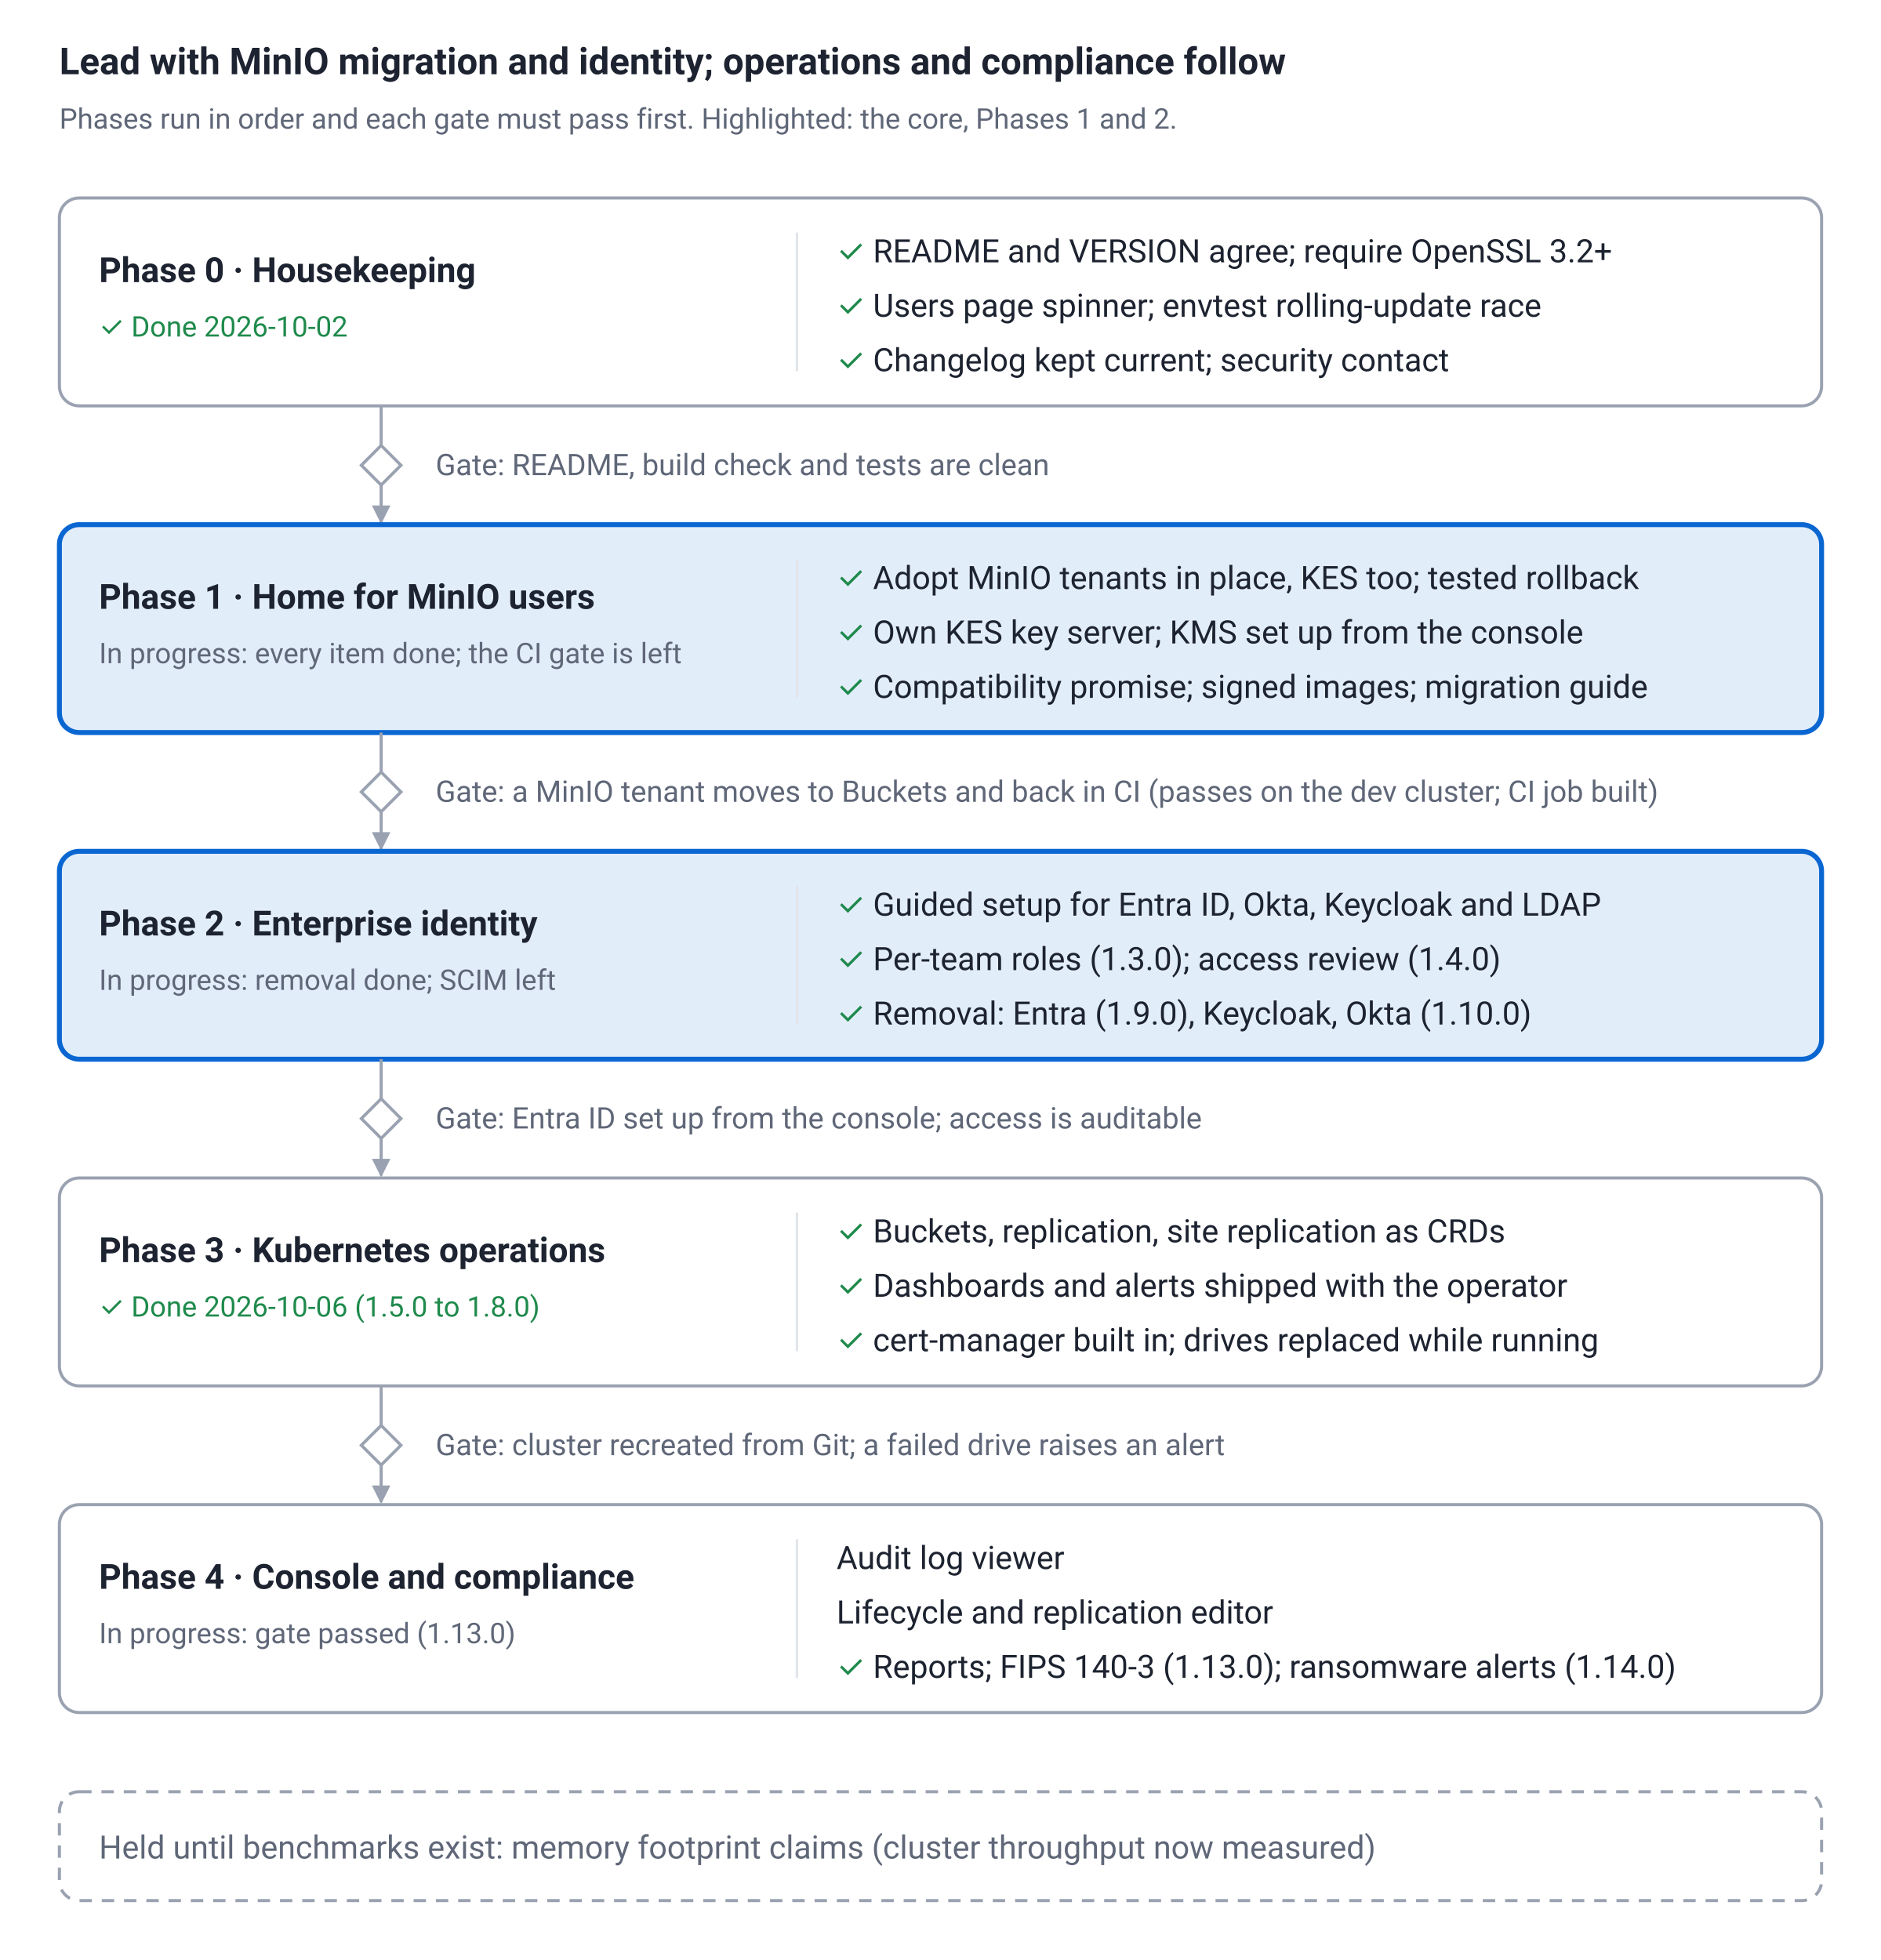
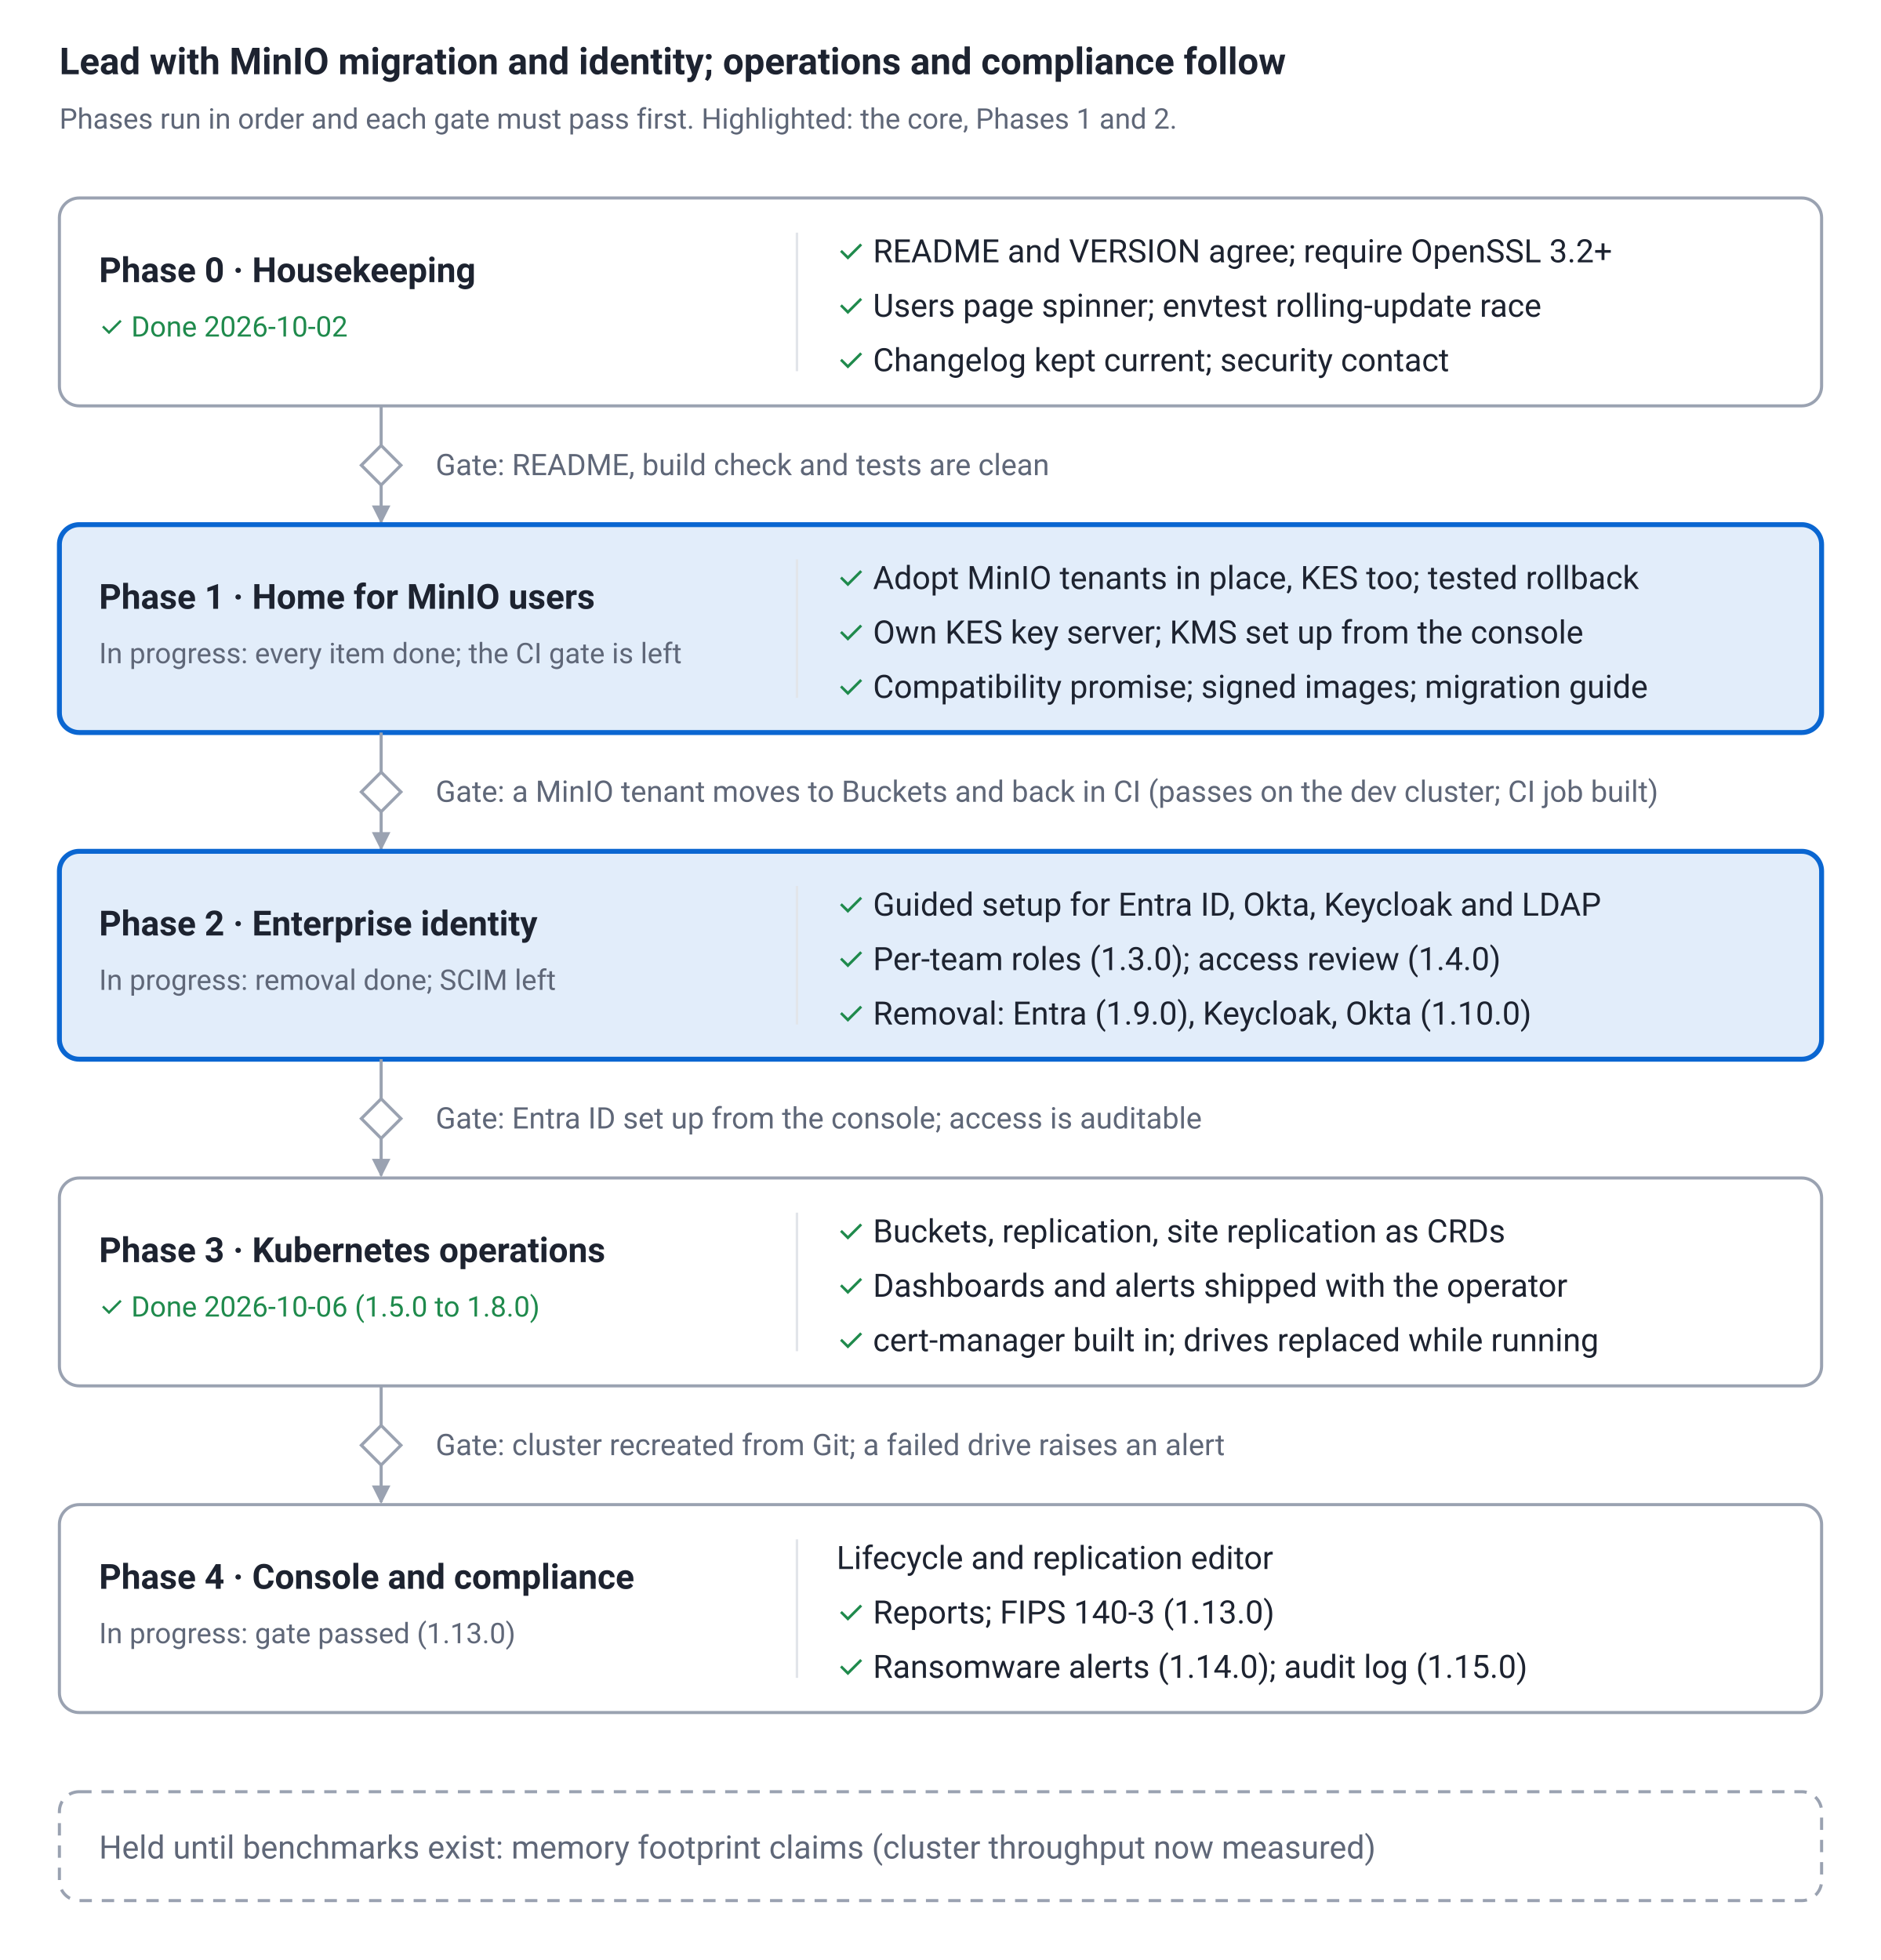
<svg xmlns="http://www.w3.org/2000/svg" viewBox="0 0 760 792" width="760" height="792" role="img" aria-label="Buckets roadmap: five phases and their gates" font-family="-apple-system, BlinkMacSystemFont, Segoe UI, Roboto, sans-serif" font-size="13">
  <rect width="760" height="792" fill="#ffffff" />
  <defs>
    <marker id="arrow" viewBox="0 0 10 10" refX="9" refY="5" markerWidth="6" markerHeight="6" orient="auto-start-reverse">
      <path d="M0 0L10 5L0 10z" fill="#9aa2b1" />
    </marker>
  </defs>
  <text x="24" y="30" font-size="15" font-weight="600" fill="#1d2330">Lead with MinIO migration and identity; operations and compliance follow</text>
  <text x="24" y="52" font-size="11.5" fill="#5f6778">Phases run in order and each gate must pass first. Highlighted: the core, Phases 1 and 2.</text>
  <rect x="24" y="80" width="712" height="84" rx="8" fill="none" stroke="#9aa2b1" stroke-width="1.25" />
  <line x1="322" y1="94" x2="322" y2="150" stroke="#e2e5ea" />
  <text x="40" y="114" font-size="14" font-weight="600" fill="#1d2330">Phase 0 · Housekeeping</text>
  <text x="40" y="136" font-size="11.5" fill="#1f8a4c">✓ Done 2026-10-02</text>
  <text x="338" y="106" fill="#1d2330">
    <tspan fill="#1f8a4c">✓</tspan> README and VERSION agree; require OpenSSL 3.2+</text>
  <text x="338" y="128" fill="#1d2330">
    <tspan fill="#1f8a4c">✓</tspan> Users page spinner; envtest rolling-update race</text>
  <text x="338" y="150" fill="#1d2330">
    <tspan fill="#1f8a4c">✓</tspan> Changelog kept current; security contact</text>
  <line x1="154" y1="164" x2="154" y2="180" stroke="#9aa2b1" stroke-width="1.25" />
  <polygon points="146,188 154,180 162,188 154,196" fill="none" stroke="#9aa2b1" stroke-width="1.25" />
  <line x1="154" y1="196" x2="154" y2="211" stroke="#9aa2b1" stroke-width="1.25" marker-end="url(#arrow)" />
  <text x="176" y="192" font-size="12" fill="#5f6778">Gate: README, build check and tests are clean</text>
  <rect x="24" y="212" width="712" height="84" rx="8" fill="#0a66d1" fill-opacity="0.12" stroke="#0a66d1" stroke-width="2" />
  <line x1="322" y1="226" x2="322" y2="282" stroke="#e2e5ea" />
  <text x="40" y="246" font-size="14" font-weight="600" fill="#1d2330">Phase 1 · Home for MinIO users</text>
  <text x="40" y="268" font-size="11.5" fill="#5f6778">In progress: every item done; the CI gate is left</text>
  <text x="338" y="238" fill="#1d2330">
    <tspan fill="#1f8a4c">✓</tspan> Adopt MinIO tenants in place, KES too; tested rollback</text>
  <text x="338" y="260" fill="#1d2330">
    <tspan fill="#1f8a4c">✓</tspan> Own KES key server; KMS set up from the console</text>
  <text x="338" y="282" fill="#1d2330">
    <tspan fill="#1f8a4c">✓</tspan> Compatibility promise; signed images; migration guide</text>
  <line x1="154" y1="296" x2="154" y2="312" stroke="#9aa2b1" stroke-width="1.25" />
  <polygon points="146,320 154,312 162,320 154,328" fill="none" stroke="#9aa2b1" stroke-width="1.25" />
  <line x1="154" y1="328" x2="154" y2="343" stroke="#9aa2b1" stroke-width="1.25" marker-end="url(#arrow)" />
  <text x="176" y="324" font-size="12" fill="#5f6778">Gate: a MinIO tenant moves to Buckets and back in CI (passes on the dev cluster; CI job built)</text>
  <rect x="24" y="344" width="712" height="84" rx="8" fill="#0a66d1" fill-opacity="0.12" stroke="#0a66d1" stroke-width="2" />
  <line x1="322" y1="358" x2="322" y2="414" stroke="#e2e5ea" />
  <text x="40" y="378" font-size="14" font-weight="600" fill="#1d2330">Phase 2 · Enterprise identity</text>
  <text x="40" y="400" font-size="11.5" fill="#5f6778">In progress: removal done; SCIM left</text>
  <text x="338" y="370" fill="#1d2330">
    <tspan fill="#1f8a4c">✓</tspan> Guided setup for Entra ID, Okta, Keycloak and LDAP</text>
  <text x="338" y="392" fill="#1d2330">
    <tspan fill="#1f8a4c">✓</tspan> Per-team roles (1.3.0); access review (1.4.0)</text>
  <text x="338" y="414" fill="#1d2330">
    <tspan fill="#1f8a4c">✓</tspan> Removal: Entra (1.9.0), Keycloak, Okta (1.10.0)</text>
  <line x1="154" y1="428" x2="154" y2="444" stroke="#9aa2b1" stroke-width="1.25" />
  <polygon points="146,452 154,444 162,452 154,460" fill="none" stroke="#9aa2b1" stroke-width="1.25" />
  <line x1="154" y1="460" x2="154" y2="475" stroke="#9aa2b1" stroke-width="1.25" marker-end="url(#arrow)" />
  <text x="176" y="456" font-size="12" fill="#5f6778">Gate: Entra ID set up from the console; access is auditable</text>
  <rect x="24" y="476" width="712" height="84" rx="8" fill="none" stroke="#9aa2b1" stroke-width="1.25" />
  <line x1="322" y1="490" x2="322" y2="546" stroke="#e2e5ea" />
  <text x="40" y="510" font-size="14" font-weight="600" fill="#1d2330">Phase 3 · Kubernetes operations</text>
  <text x="40" y="532" font-size="11.5" fill="#1f8a4c">✓ Done 2026-10-06 (1.5.0 to 1.8.0)</text>
  <text x="338" y="502" fill="#1d2330">
    <tspan fill="#1f8a4c">✓</tspan> Buckets, replication, site replication as CRDs</text>
  <text x="338" y="524" fill="#1d2330">
    <tspan fill="#1f8a4c">✓</tspan> Dashboards and alerts shipped with the operator</text>
  <text x="338" y="546" fill="#1d2330">
    <tspan fill="#1f8a4c">✓</tspan> cert-manager built in; drives replaced while running</text>
  <line x1="154" y1="560" x2="154" y2="576" stroke="#9aa2b1" stroke-width="1.25" />
  <polygon points="146,584 154,576 162,584 154,592" fill="none" stroke="#9aa2b1" stroke-width="1.25" />
  <line x1="154" y1="592" x2="154" y2="607" stroke="#9aa2b1" stroke-width="1.25" marker-end="url(#arrow)" />
  <text x="176" y="588" font-size="12" fill="#5f6778">Gate: cluster recreated from Git; a failed drive raises an alert</text>
  <rect x="24" y="608" width="712" height="84" rx="8" fill="none" stroke="#9aa2b1" stroke-width="1.25" />
  <line x1="322" y1="622" x2="322" y2="678" stroke="#e2e5ea" />
  <text x="40" y="642" font-size="14" font-weight="600" fill="#1d2330">Phase 4 · Console and compliance</text>
  <text x="40" y="664" font-size="11.5" fill="#5f6778">In progress: gate passed (1.13.0)</text>
-   <text x="338" y="634" fill="#1d2330">Audit log viewer</text>
-   <text x="338" y="656" fill="#1d2330">Lifecycle and replication editor</text>
+   <text x="338" y="634" fill="#1d2330">Lifecycle and replication editor</text>
+   <text x="338" y="656" fill="#1d2330">
+     <tspan fill="#1f8a4c">✓</tspan> Reports; FIPS 140-3 (1.13.0)</text>
  <text x="338" y="678" fill="#1d2330">
-     <tspan fill="#1f8a4c">✓</tspan> Reports; FIPS 140-3 (1.13.0); ransomware alerts (1.14.0)</text>
+     <tspan fill="#1f8a4c">✓</tspan> Ransomware alerts (1.14.0); audit log (1.15.0)</text>
  <rect x="24" y="724" width="712" height="44" rx="8" fill="none" stroke="#9aa2b1" stroke-width="1.25" stroke-dasharray="5 4" />
  <text x="40" y="751" fill="#5f6778">Held until benchmarks exist: memory footprint claims (cluster throughput now measured)</text>
</svg>
